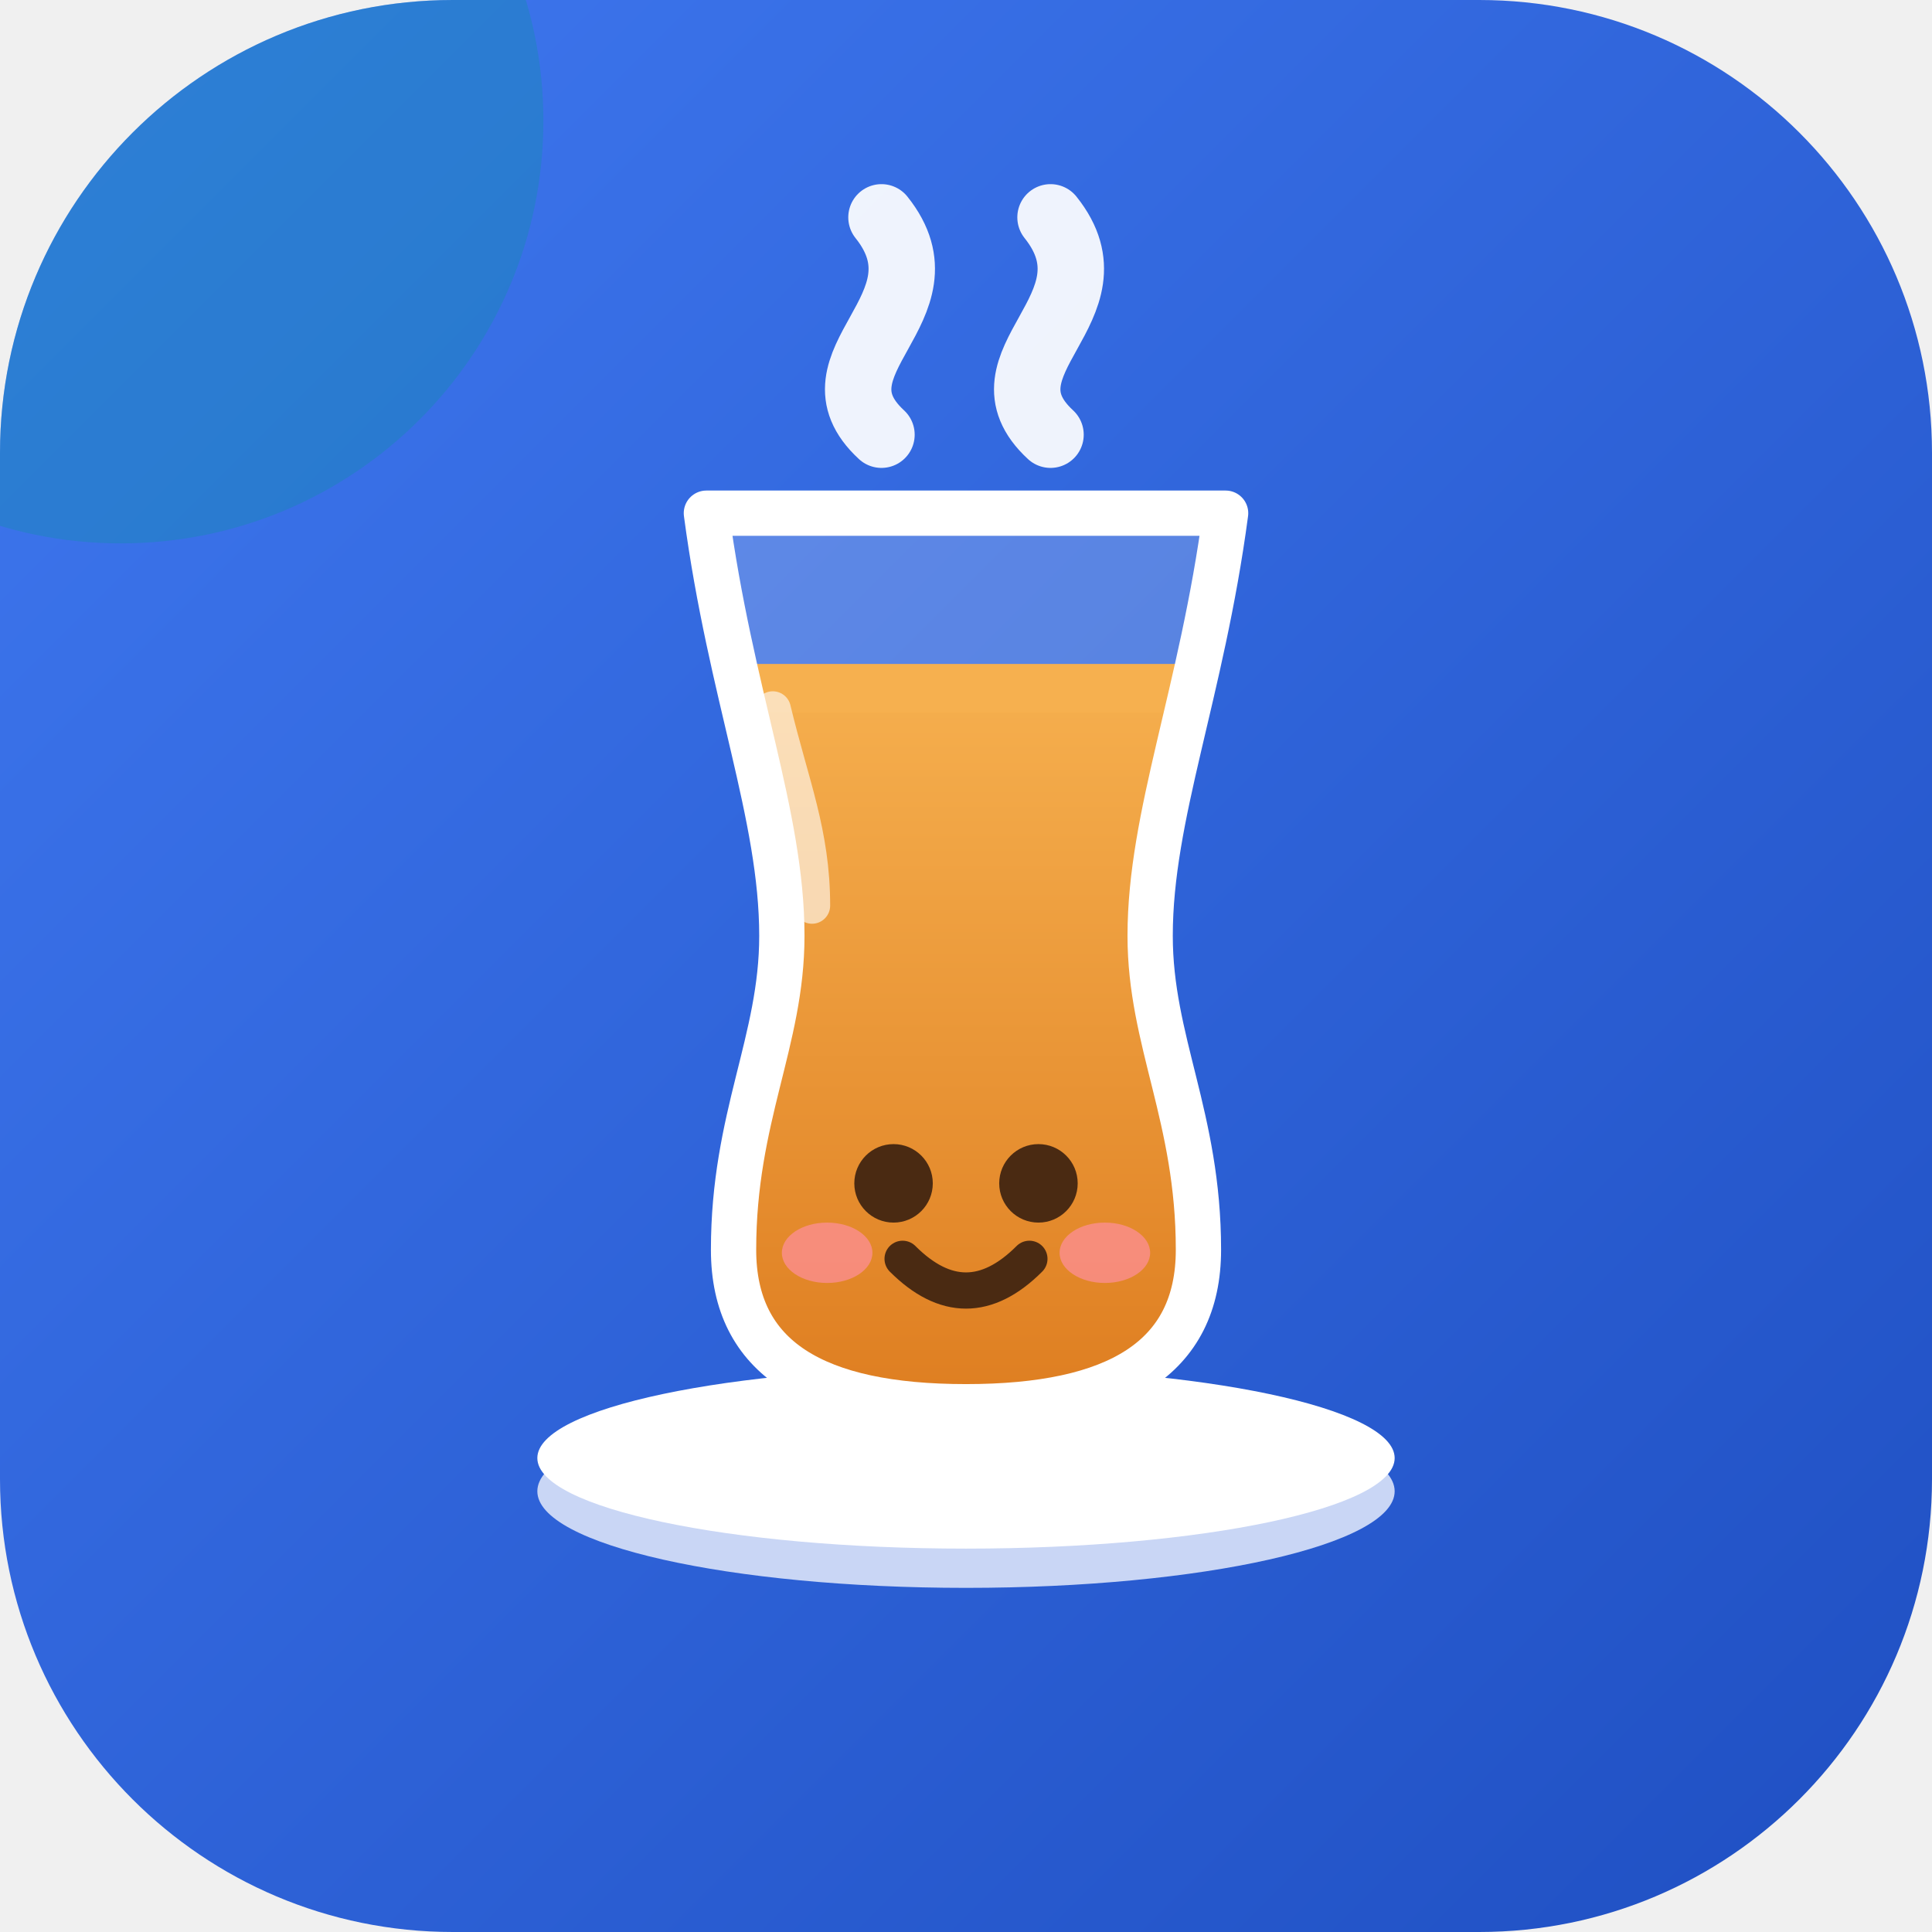
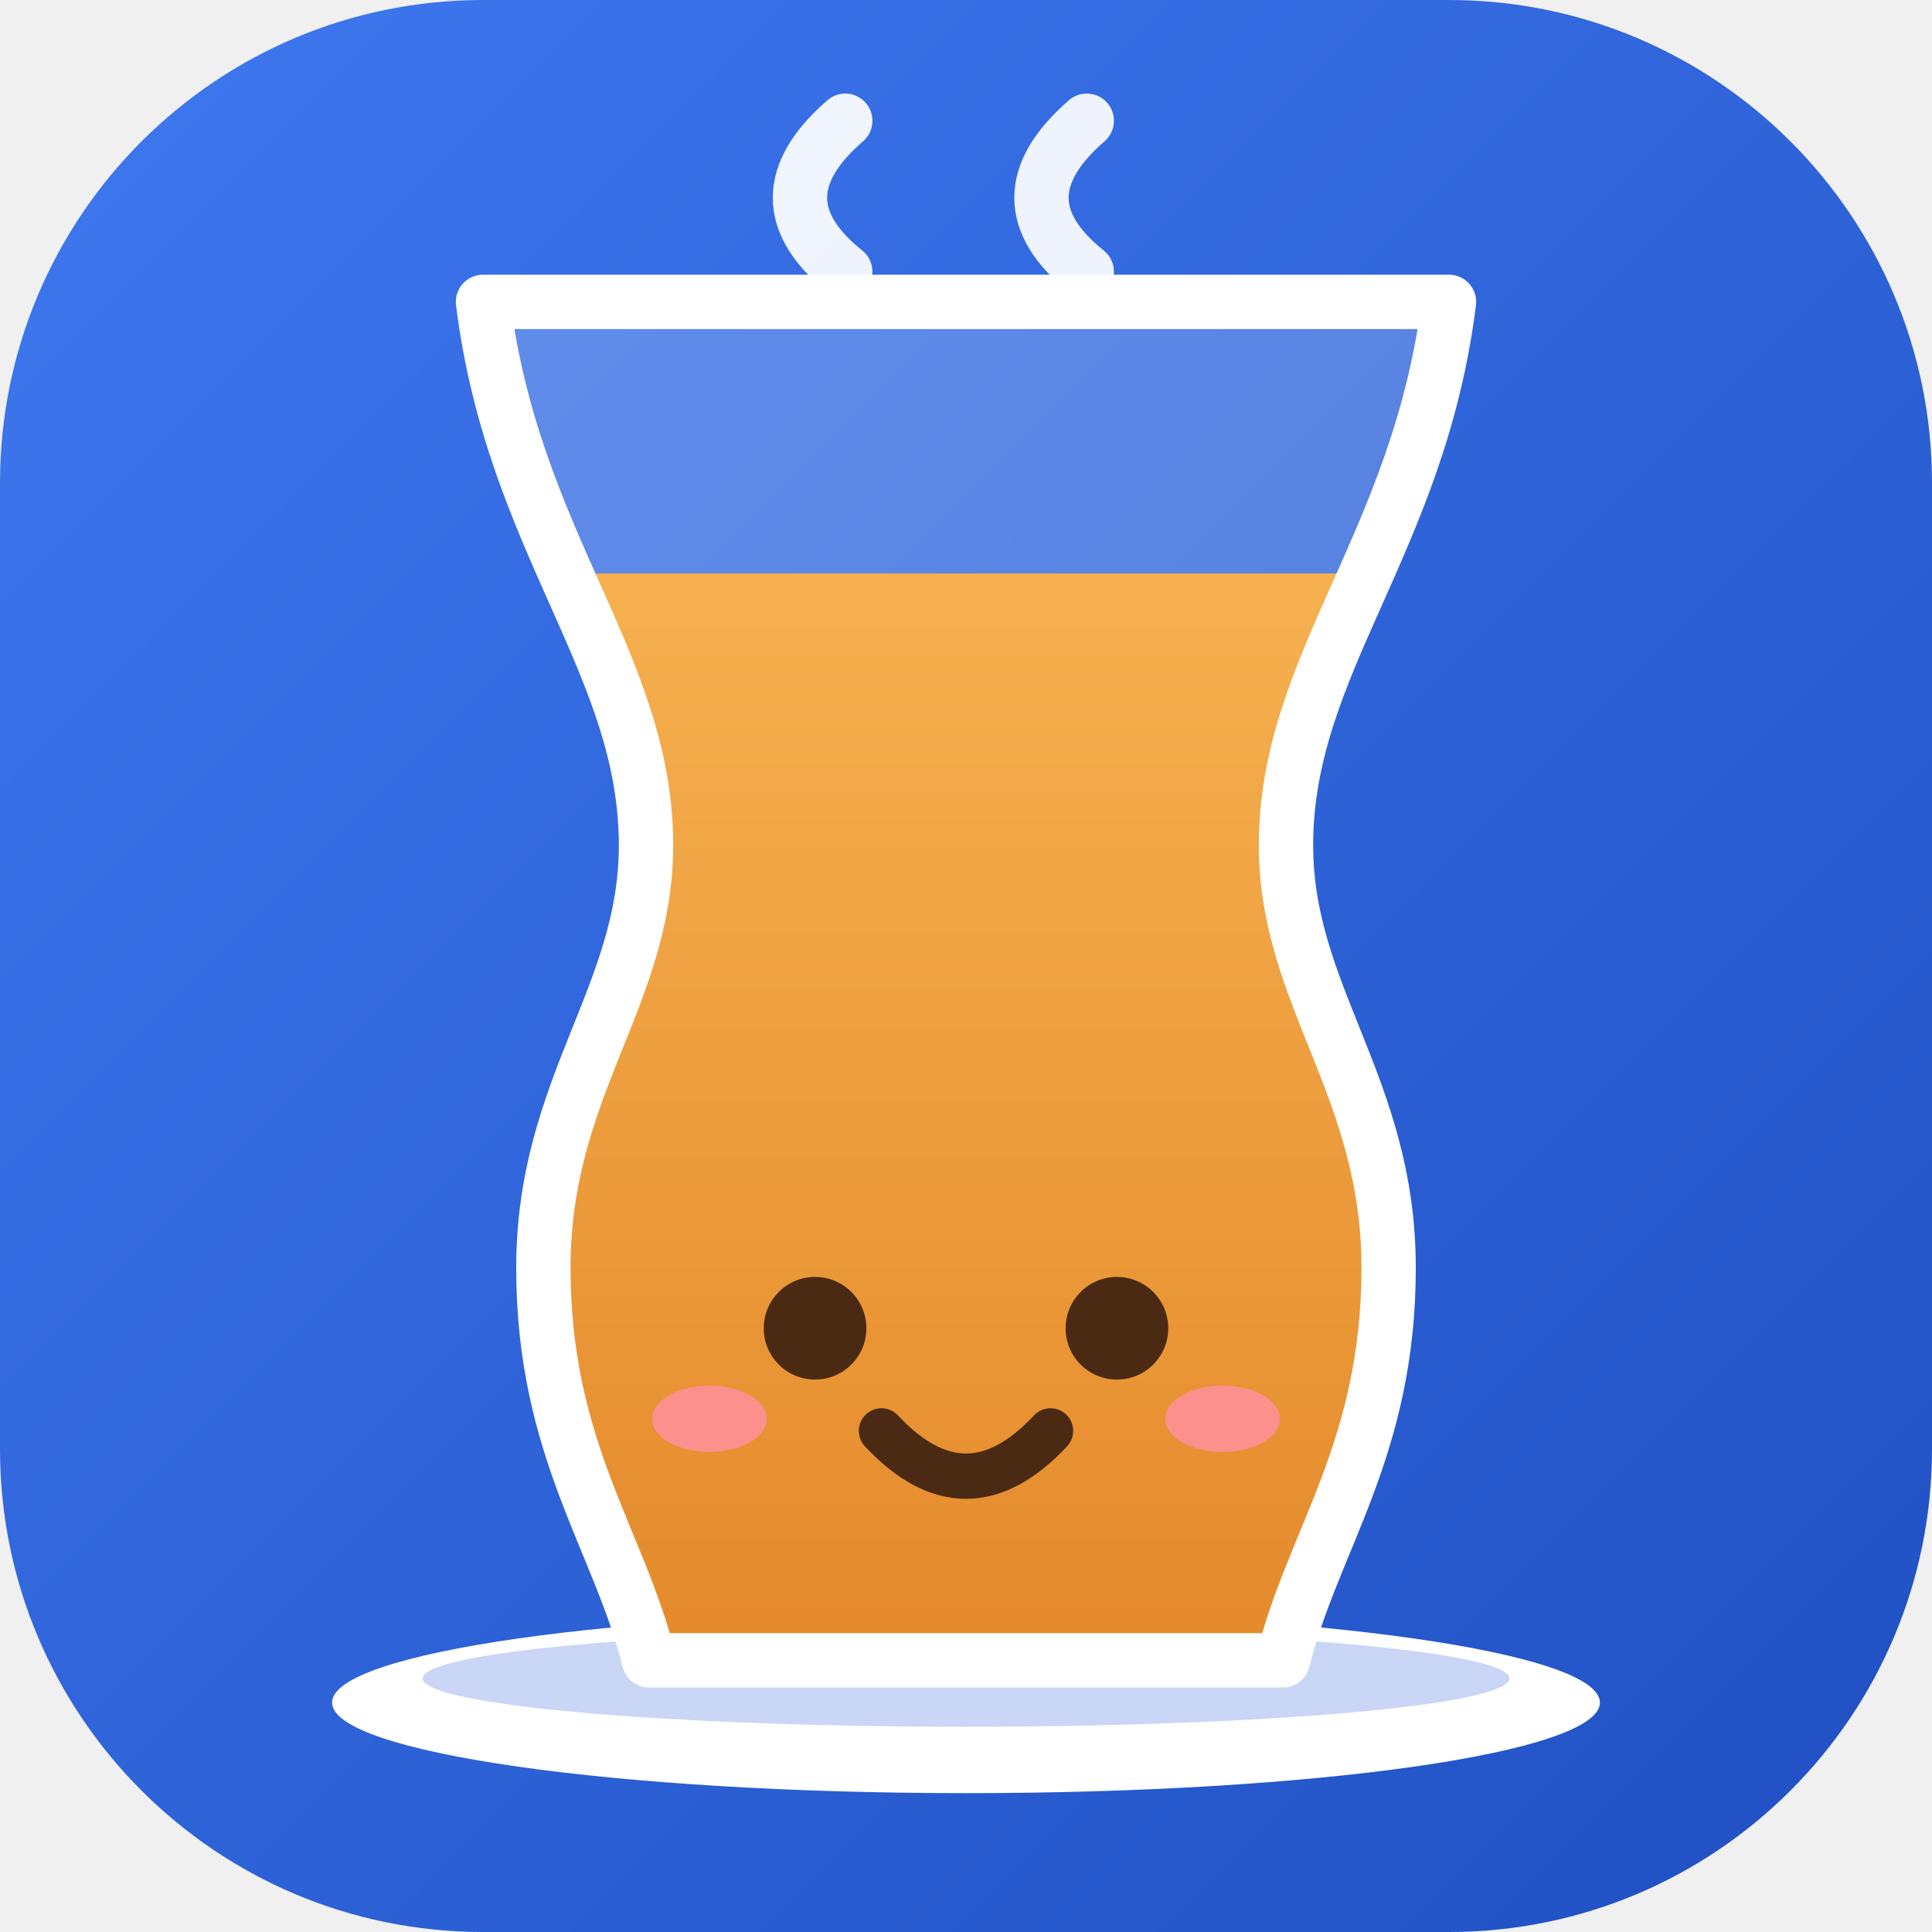
<svg xmlns="http://www.w3.org/2000/svg" class="brand-mark" viewBox="0 0 64 64">
  <defs>
    <linearGradient id="lgfb" x1="0" y1="0" x2="1" y2="1">
      <stop offset="0" stop-color="#3F78F0" />
      <stop offset="1" stop-color="#1F4FC2" />
    </linearGradient>
    <linearGradient id="lgft" x1="0" y1="0" x2="0" y2="1">
      <stop offset="0" stop-color="#F6B04F" />
      <stop offset="1" stop-color="#DD7B1E" />
    </linearGradient>
-     <clipPath id="lgfk">
-       <rect width="64" height="64" rx="15" />
-     </clipPath>
    <clipPath id="lgfg">
-       <path d="M23.4,17 C24.2,23 25.9,27 25.9,31 C25.9,34.5 24.3,37 24.3,41.4 C24.3,45 27,46.6 32,46.6 C37,46.6 39.7,45 39.7,41.4 C39.7,37 38.1,34.5 38.1,31 C38.1,27 39.8,23 40.6,17 Z" />
+       <path d="M16,10 C17,18 21.4,22 21.4,28 C21.4,33 18,36 18,42 C18,48 20.5,51 21.5,55 L42.5,55 C43.5,51 46,48 46,42 C46,36 42.6,33 42.6,28 C42.6,22 47,18 48,10 Z" />
    </clipPath>
  </defs>
-   <g clip-path="url(#lgfk)">
-     <rect width="64" height="64" fill="url(#lgfb)" />
-     <circle cx="4" cy="4" r="14" fill="#0E8FA6" opacity=".35" />
+   <rect width="64" height="64" rx="16" fill="url(#lgfb)" />
+   <g class="brand-steam" fill="none" stroke="#FFFFFF" stroke-width="1.8" stroke-linecap="round" opacity=".92">
+     <path d="M28,9q-3,-2.4 0,-5" />
+     <path d="M36,9q-3,-2.4 0,-5" />
  </g>
-   <g class="brand-steam" fill="none" stroke="#FFFFFF" stroke-width="2.2" stroke-linecap="round" opacity=".92">
-     <path d="M29.2,14.4C26.6,12 31.6,10.2 29.2,7.2" />
-     <path d="M34.8,14.4C32.2,12 37.2,10.2 34.8,7.2" />
+   <ellipse cx="32" cy="56.4" rx="21" ry="3" fill="#FFFFFF" />
+   <ellipse cx="32" cy="55.6" rx="18" ry="1.6" fill="#C9D6F5" />
+   <g clip-path="url(#lgfg)">
+     <rect width="64" height="64" fill="rgba(255,255,255,.20)" />
+     <rect y="19" width="64" height="50" fill="url(#lgft)" />
+     <rect y="19" width="64" height="1.8" fill="#F6B04F" />
  </g>
-   <ellipse cx="32" cy="49.4" rx="14.2" ry="3.2" fill="#C9D6F5" />
-   <ellipse cx="32" cy="48.3" rx="14.2" ry="3" fill="#FFFFFF" />
-   <g clip-path="url(#lgfg)">
-     <rect x="20" y="17" width="24" height="31" fill="rgba(255,255,255,.20)" />
-     <rect x="20" y="22" width="24" height="26" fill="url(#lgft)" />
-     <rect x="20" y="22" width="24" height="1.6" fill="#F6B04F" />
-   </g>
-   <path d="M23.4,17 C24.2,23 25.9,27 25.9,31 C25.9,34.5 24.3,37 24.3,41.4 C24.3,45 27,46.6 32,46.6 C37,46.6 39.7,45 39.7,41.4 C39.7,37 38.1,34.5 38.1,31 C38.1,27 39.8,23 40.6,17 Z" fill="none" stroke="#FFFFFF" stroke-width="1.5" stroke-linejoin="round" />
-   <path d="M25.6,23.5 C26.2,26 26.9,27.6 26.9,30" fill="none" stroke="#fff" stroke-width="1.2" stroke-linecap="round" opacity=".6" />
-   <circle cx="29.6" cy="39.2" r="1.3" fill="#4A2A12" />
-   <circle cx="34.4" cy="39.2" r="1.3" fill="#4A2A12" />
-   <path d="M29.9,41.7Q32,43.8 34.1,41.7" fill="none" stroke="#4A2A12" stroke-width="1.2" stroke-linecap="round" />
-   <ellipse cx="27.4" cy="41.5" rx="1.5" ry="1" fill="#FF8F9C" opacity=".7" />
-   <ellipse cx="36.6" cy="41.5" rx="1.5" ry="1" fill="#FF8F9C" opacity=".7" />
+   <path d="M16,10 C17,18 21.4,22 21.4,28 C21.4,33 18,36 18,42 C18,48 20.5,51 21.5,55 L42.5,55 C43.5,51 46,48 46,42 C46,36 42.6,33 42.6,28 C42.6,22 47,18 48,10 Z" fill="none" stroke="#FFFFFF" stroke-width="1.8" stroke-linejoin="round" />
+   <circle cx="27" cy="44" r="1.7" fill="#4A2A12" />
+   <circle cx="37" cy="44" r="1.7" fill="#4A2A12" />
+   <path d="M29.2,47.4q2.8,3 5.6,0" fill="none" stroke="#4A2A12" stroke-width="1.5" stroke-linecap="round" />
+   <ellipse cx="23.5" cy="47" rx="1.9" ry="1.1" fill="#FF8F9C" opacity=".85" />
+   <ellipse cx="40.5" cy="47" rx="1.9" ry="1.1" fill="#FF8F9C" opacity=".85" />
</svg>
